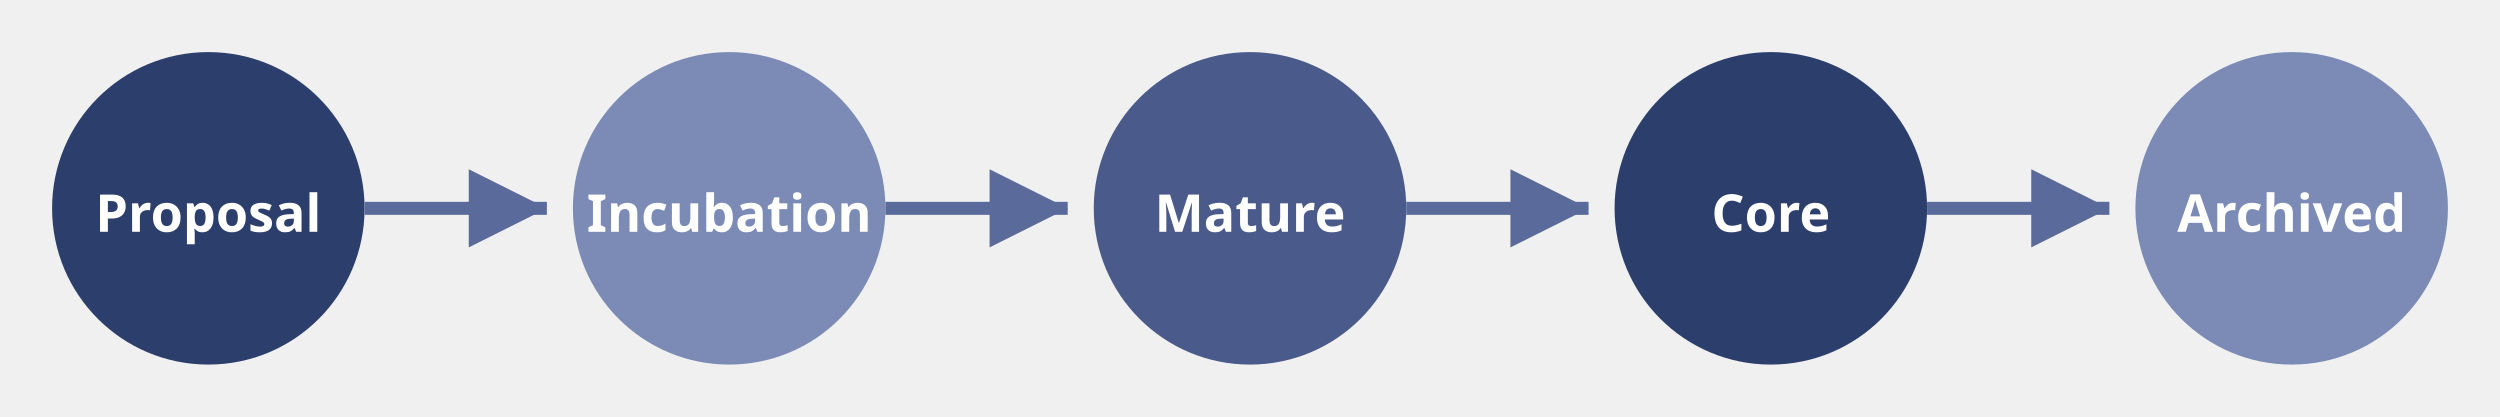
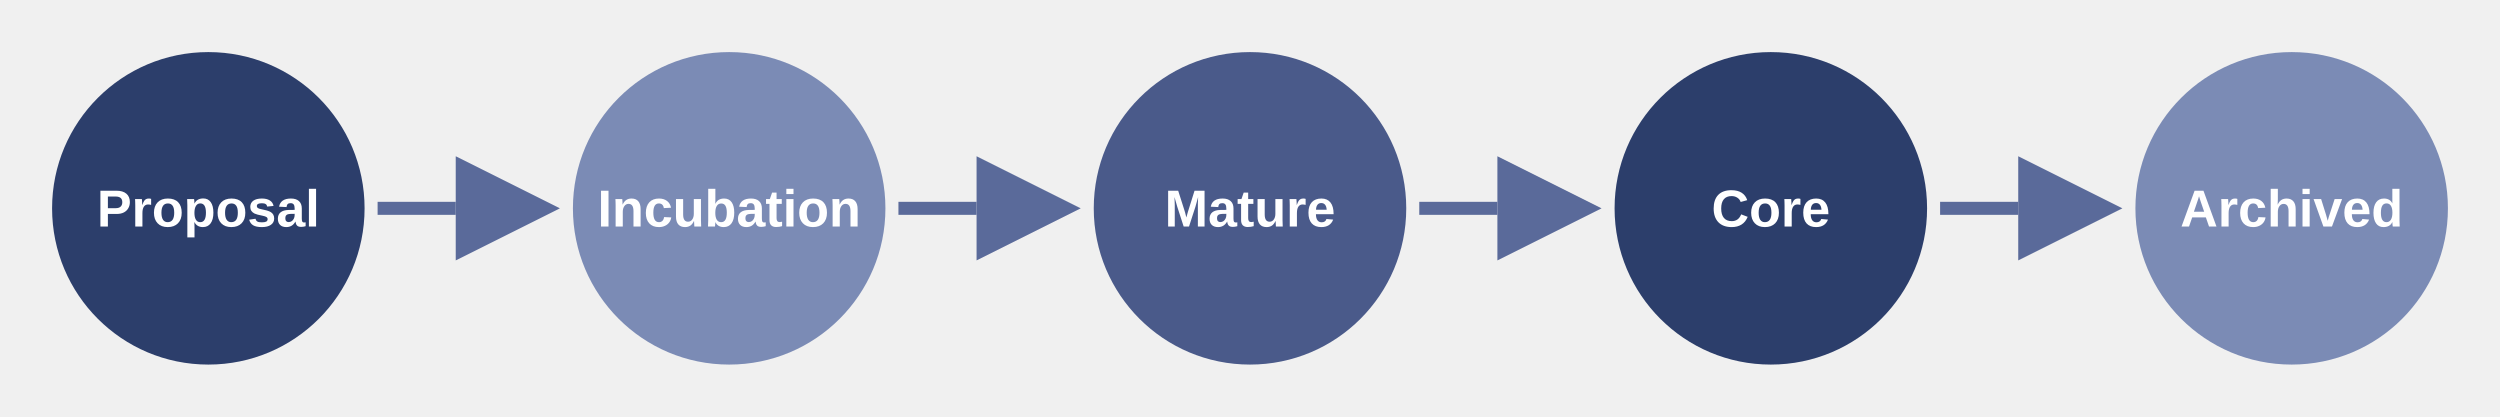
<svg xmlns="http://www.w3.org/2000/svg" viewBox="0 0 960 160">
  <defs>
-     <marker id="arrow" viewBox="0 0 10 10" refX="10" refY="5" markerWidth="6" markerHeight="6" orient="auto-start-auto">
+     <marker id="arrow" viewBox="0 0 10 10" refX="0" refY="5" markerWidth="8" markerHeight="8" orient="auto-start-auto">
      <path d="M 0 0 L 10 5 L 0 10 z" fill="#5a6a9a" />
    </marker>
  </defs>
  <circle cx="80" cy="80" r="60" fill="#2c3e6b" />
-   <text x="80" y="82" text-anchor="middle" dy="0.35em" fill="#ffffff" font-family="sans-serif" font-size="20" font-weight="bold">Proposal</text>
-   <line x1="140" y1="80" x2="210" y2="80" stroke="#5a6a9a" stroke-width="5" marker-end="url(#arrow)" />
+   <text x="80" y="87" text-anchor="middle" fill="#ffffff" font-family="Arial, Helvetica, sans-serif" font-size="20" font-weight="bold">Proposal</text>
+   <line x1="145" y1="80" x2="175" y2="80" stroke="#5a6a9a" stroke-width="5" marker-end="url(#arrow)" />
  <circle cx="280" cy="80" r="60" fill="#7b8bb5" />
-   <text x="280" y="82" text-anchor="middle" dy="0.35em" fill="#ffffff" font-family="sans-serif" font-size="20" font-weight="bold">Incubation</text>
-   <line x1="340" y1="80" x2="410" y2="80" stroke="#5a6a9a" stroke-width="5" marker-end="url(#arrow)" />
+   <text x="280" y="87" text-anchor="middle" fill="#ffffff" font-family="Arial, Helvetica, sans-serif" font-size="20" font-weight="bold">Incubation</text>
+   <line x1="345" y1="80" x2="375" y2="80" stroke="#5a6a9a" stroke-width="5" marker-end="url(#arrow)" />
  <circle cx="480" cy="80" r="60" fill="#4a5a8a" />
-   <text x="480" y="82" text-anchor="middle" dy="0.35em" fill="#ffffff" font-family="sans-serif" font-size="20" font-weight="bold">Mature</text>
-   <line x1="540" y1="80" x2="610" y2="80" stroke="#5a6a9a" stroke-width="5" marker-end="url(#arrow)" />
+   <text x="480" y="87" text-anchor="middle" fill="#ffffff" font-family="Arial, Helvetica, sans-serif" font-size="20" font-weight="bold">Mature</text>
+   <line x1="545" y1="80" x2="575" y2="80" stroke="#5a6a9a" stroke-width="5" marker-end="url(#arrow)" />
  <circle cx="680" cy="80" r="60" fill="#2c3e6b" />
-   <text x="680" y="82" text-anchor="middle" dy="0.35em" fill="#ffffff" font-family="sans-serif" font-size="20" font-weight="bold">Core</text>
-   <line x1="740" y1="80" x2="810" y2="80" stroke="#5a6a9a" stroke-width="5" marker-end="url(#arrow)" />
+   <text x="680" y="87" text-anchor="middle" fill="#ffffff" font-family="Arial, Helvetica, sans-serif" font-size="20" font-weight="bold">Core</text>
+   <line x1="745" y1="80" x2="775" y2="80" stroke="#5a6a9a" stroke-width="5" marker-end="url(#arrow)" />
  <circle cx="880" cy="80" r="60" fill="#7b8bb5" />
-   <text x="880" y="82" text-anchor="middle" dy="0.35em" fill="#ffffff" font-family="sans-serif" font-size="20" font-weight="bold">Archived</text>
+   <text x="880" y="87" text-anchor="middle" fill="#ffffff" font-family="Arial, Helvetica, sans-serif" font-size="20" font-weight="bold">Archived</text>
</svg>
